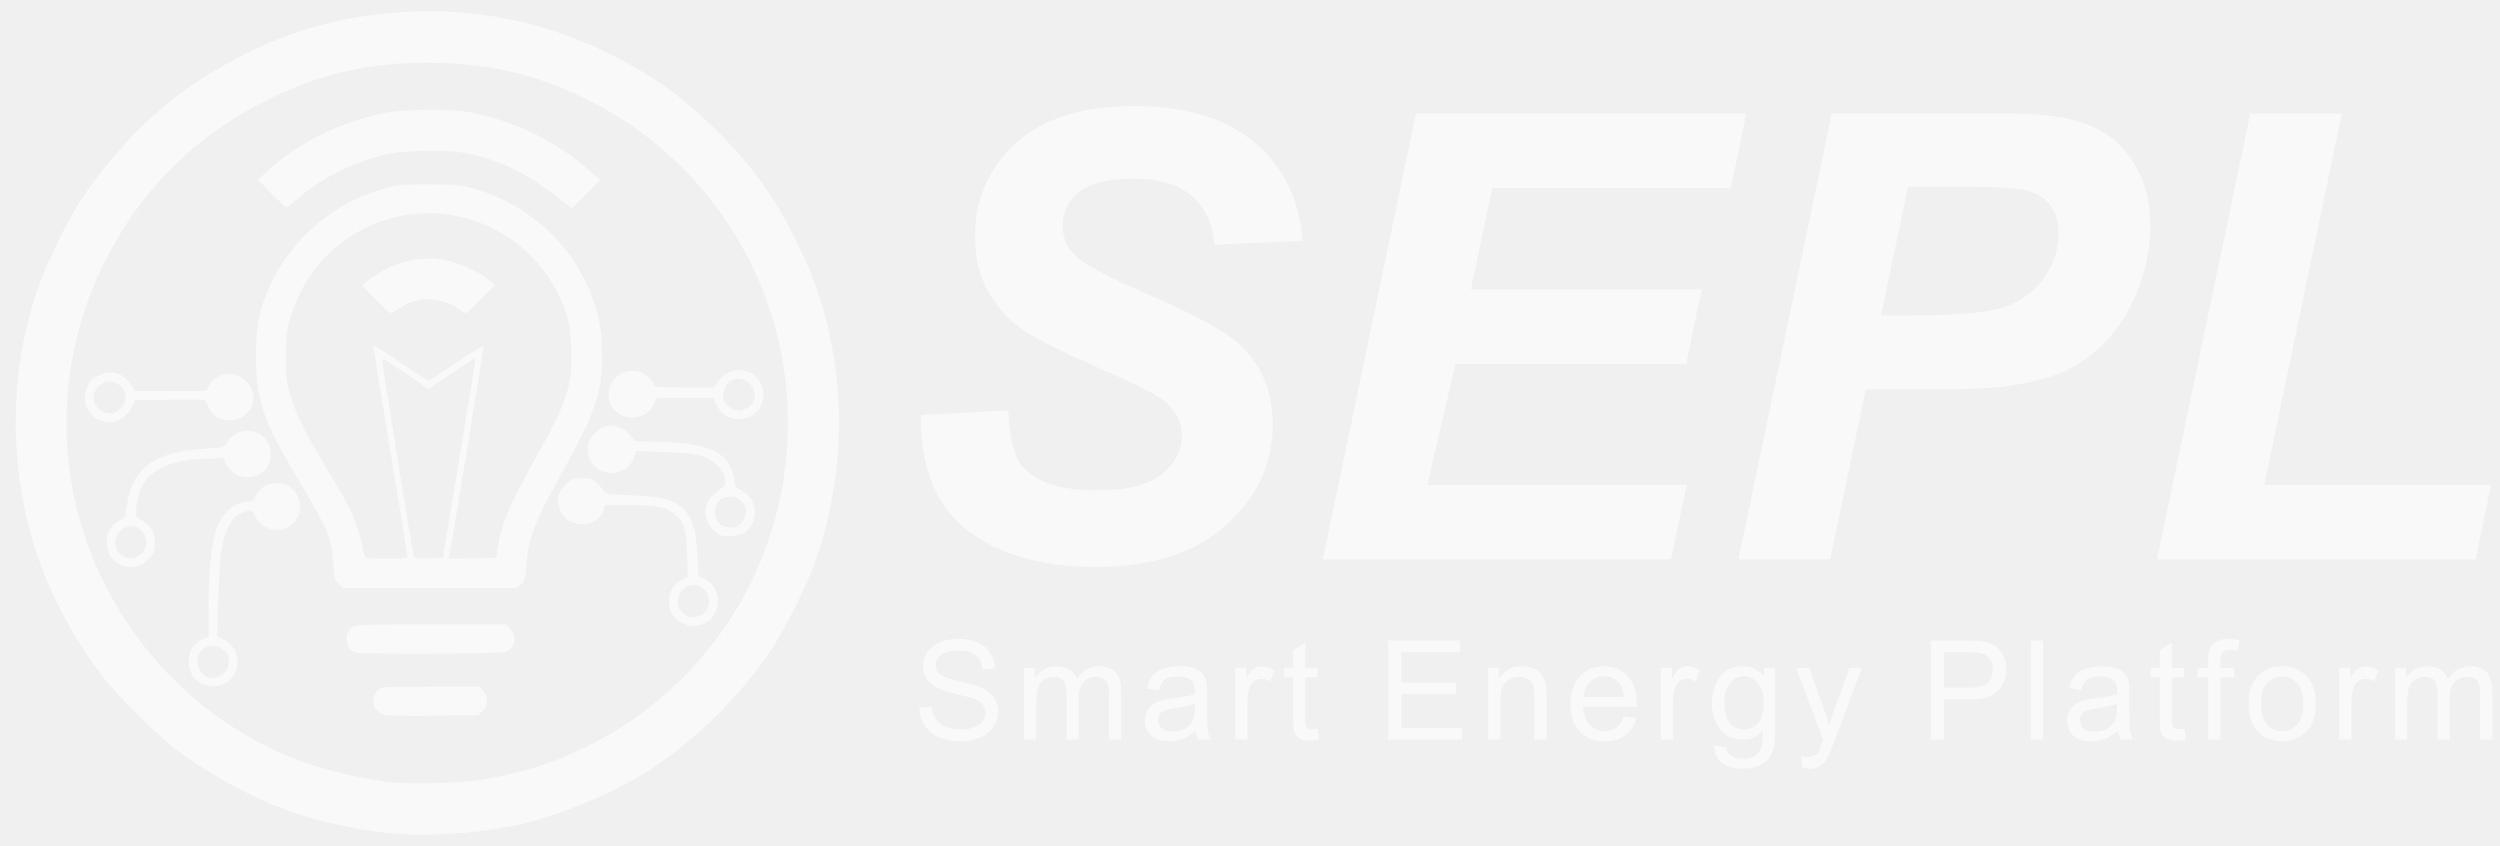
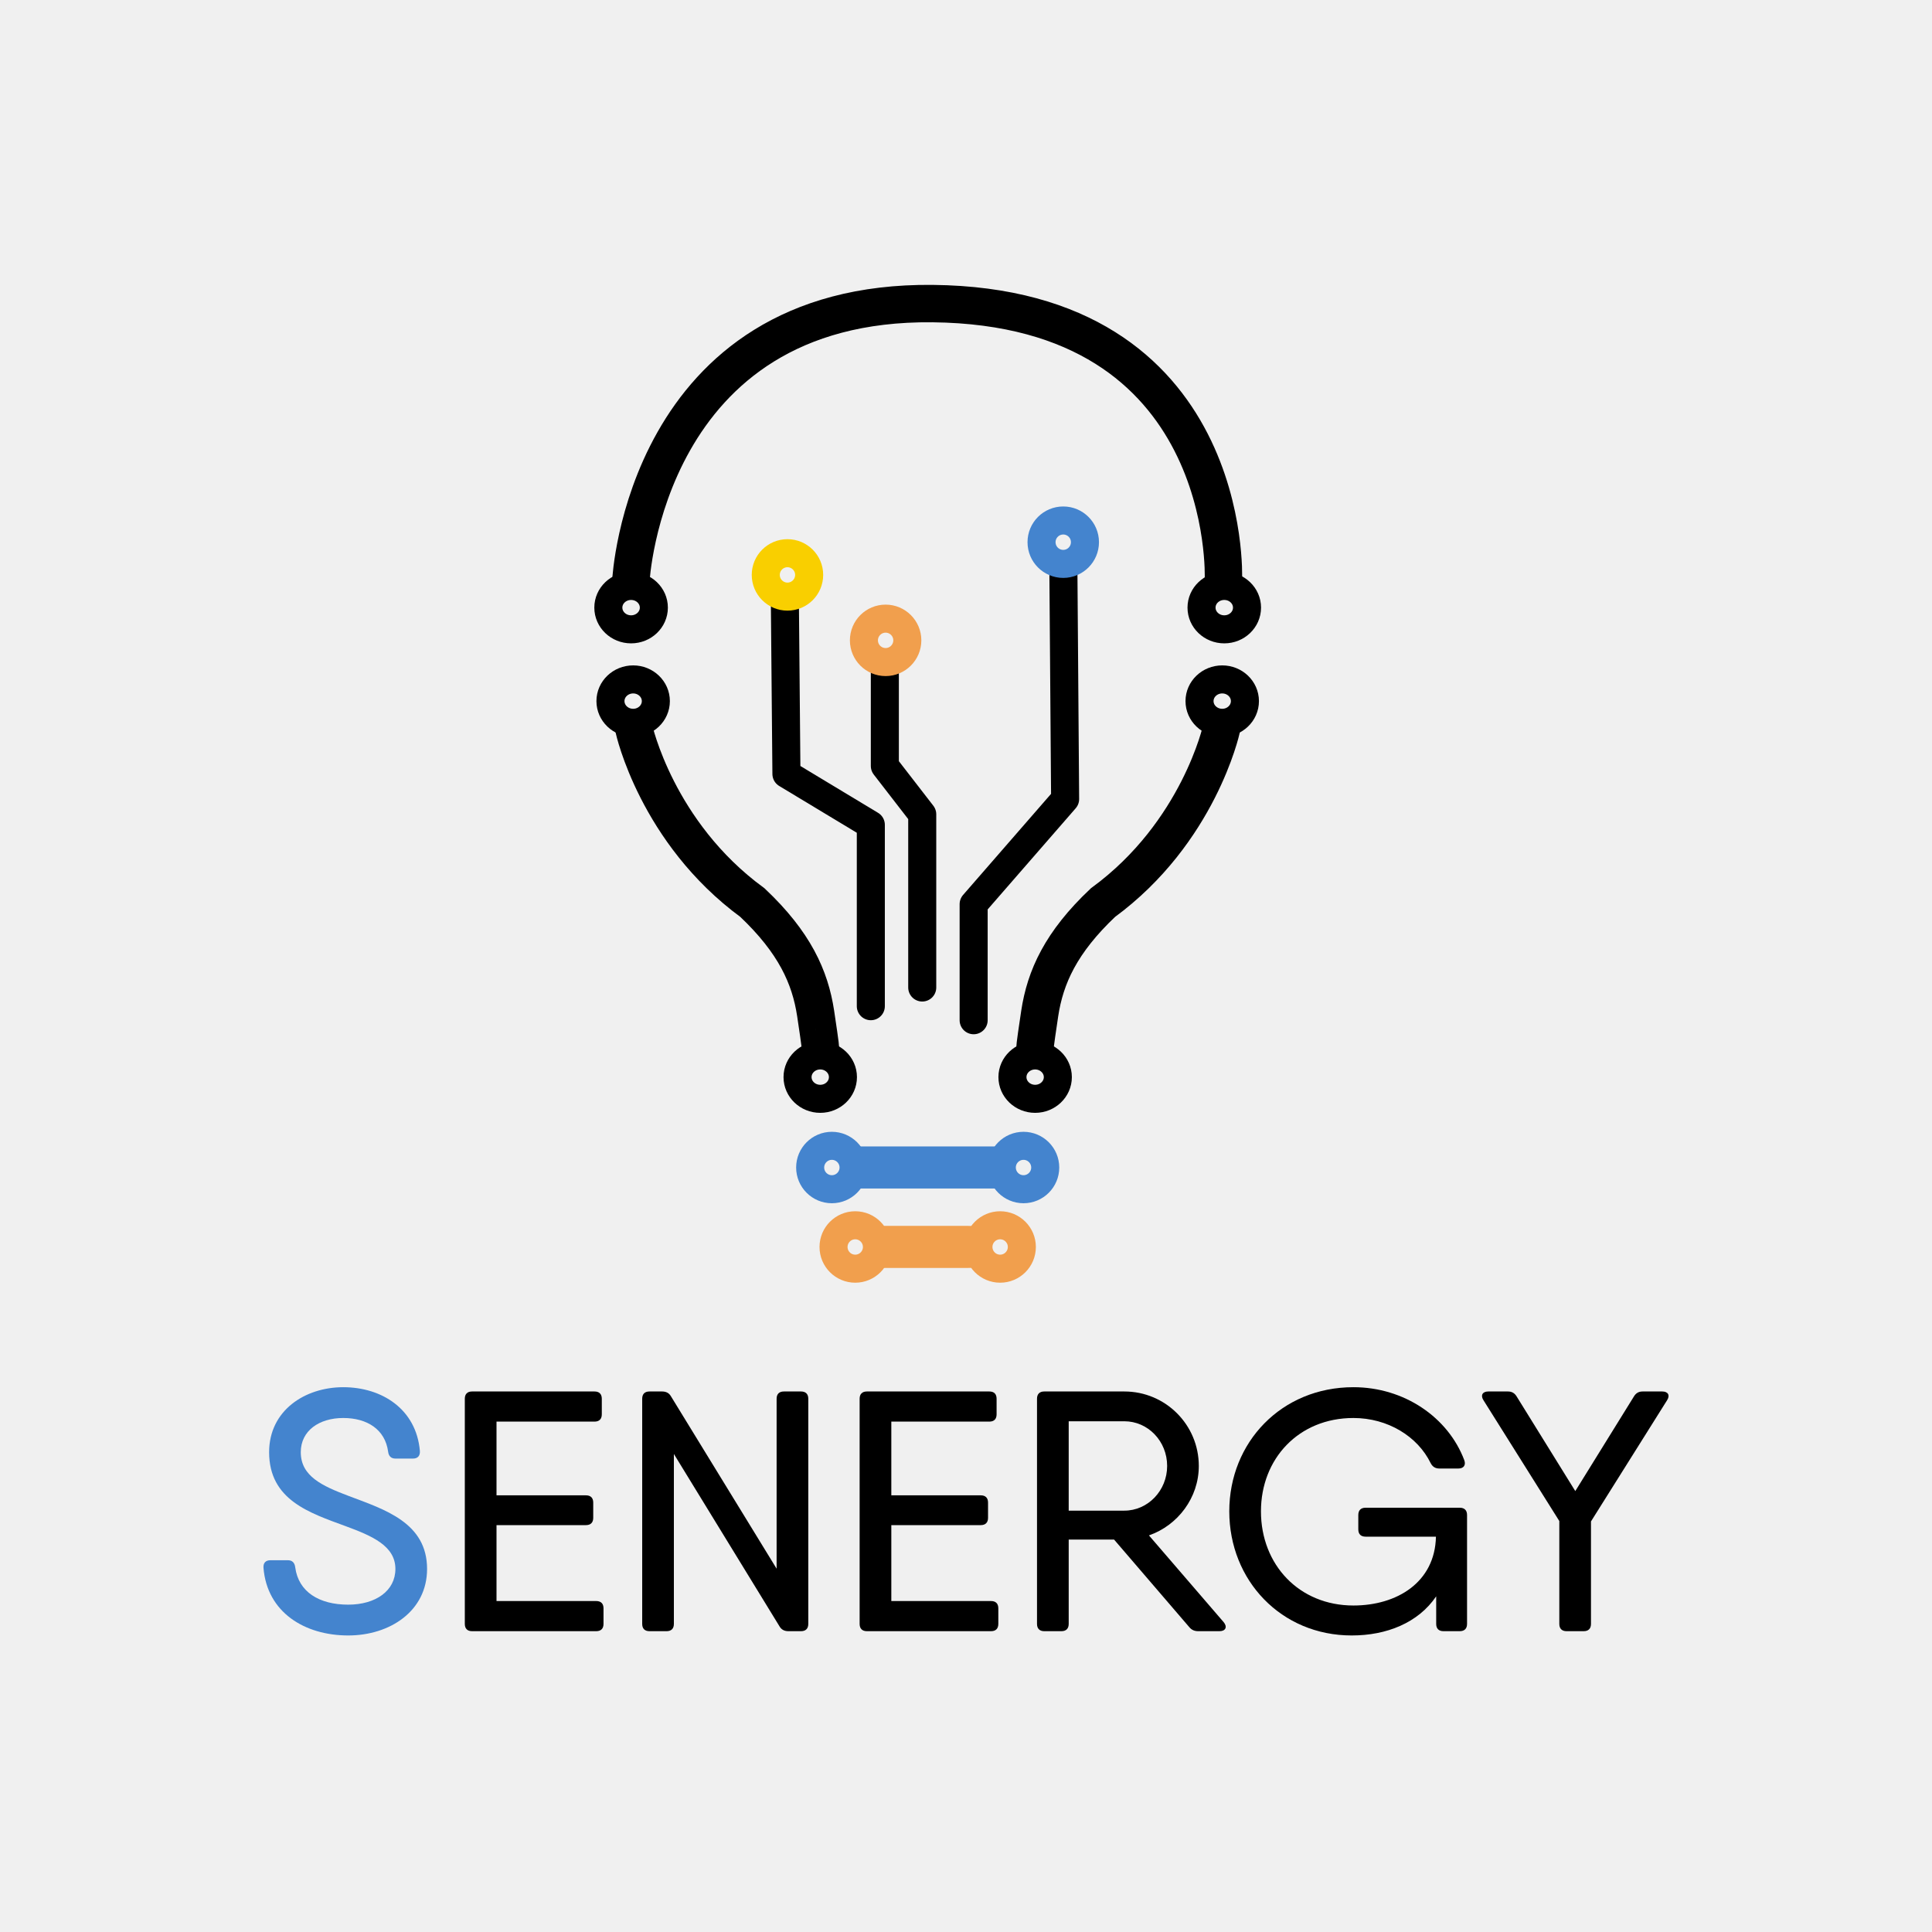
- <svg xmlns="http://www.w3.org/2000/svg" width="204mm" height="69mm" viewBox="0 0 722.835 244.488" id="svg5346" version="1.1">
-   <defs id="defs5348" />
-   <g id="layer1" transform="translate(0,-807.8746)">
-     <g transform="matrix(2,0,0,2,-217.1299,127.7371)" style="font-style:italic;font-variant:normal;font-weight:bold;font-stretch:normal;font-size:90px;line-height:125%;font-family:Arial;-inkscape-font-specification:'Arial Bold Italic';letter-spacing:0px;word-spacing:0px;fill:#ffffff;fill-opacity:1;stroke:none;stroke-width:1px;stroke-linecap:butt;stroke-linejoin:miter;stroke-opacity:1" id="flowRoot5896">
-       <path d="M 241.713,400.054 254.325,399.395 q 0.264,6.021 2.065,8.13 2.9,3.428 10.723,3.428 6.504,0 9.404,-2.329 2.9,-2.329 2.9,-5.625 0,-2.856 -2.373,-4.834 -1.67,-1.45 -9.185,-4.702 -7.471,-3.252 -10.942,-5.405 -3.428,-2.197 -5.405,-5.669 -1.978,-3.472 -1.978,-8.13 0,-8.13 5.889,-13.491 5.889,-5.361 17.051,-5.361 11.338,0 17.534,5.317 6.24,5.317 6.855,14.15 l -12.7,0.571 q -0.483,-4.614 -3.34,-7.075 -2.856,-2.461 -8.438,-2.461 -5.493,0 -7.866,1.934 -2.329,1.934 -2.329,4.878 0,2.769 2.153,4.57 2.153,1.846 9.536,5.054 11.118,4.79 14.15,7.778 4.526,4.395 4.526,11.294 0,8.525 -6.768,14.59 -6.724,6.021 -18.765,6.021 -8.306,0 -14.414,-2.769 -6.064,-2.812 -8.569,-7.778 -2.505,-4.966 -2.329,-11.426 z" style="fill:#f9f9f9;fill-opacity:1" id="path4184" />
-       <path d="m 299.809,420.928 13.447,-64.424 47.769,0 -2.241,10.767 -34.497,0 -3.076,14.634 33.354,0 -2.241,10.767 -33.354,0 -4.043,17.49 37.485,0 -2.285,10.767 -50.317,0 z" style="fill:#f9f9f9;fill-opacity:1" id="path4186" />
-       <path d="m 373.153,420.928 -13.271,0 13.491,-64.424 26.191,0 q 6.987,0 11.03,1.67 4.087,1.626 6.46,5.449 2.373,3.779 2.373,9.053 0,4.878 -1.89,9.492 -1.89,4.614 -4.658,7.383 -2.725,2.769 -5.889,4.219 -3.164,1.406 -8.525,2.153 -3.12,0.439 -11.689,0.439 l -8.481,0 -5.142,24.565 z m 7.339,-35.244 4.087,0 q 10.503,0 14.019,-1.318 3.516,-1.318 5.537,-4.219 2.021,-2.9 2.021,-6.372 0,-2.329 -1.055,-3.823 -1.011,-1.494 -2.9,-2.153 -1.846,-0.703 -8.306,-0.703 l -9.492,0 -3.911,18.589 z" style="fill:#f9f9f9;fill-opacity:1" id="path4188" />
-       <path d="m 420.395,420.928 13.491,-64.424 13.228,0 -11.206,53.657 32.783,0 -2.241,10.767 -46.055,0 z" style="fill:#f9f9f9;fill-opacity:1" id="path4190" />
+ <svg xmlns="http://www.w3.org/2000/svg" version="1.1" id="Ebene_1" x="0px" y="0px" width="550px" height="550px" viewBox="0 0 550 550" enable-background="new 0 0 550 550" xml:space="preserve">
+   <g>
+     <g>
+       <path fill="#4484CE" d="M75.008,446.327c-0.099-1.438,0.652-2.163,1.992-2.163h4.95c1.24,0,1.948,0.707,2.099,2.043    c0.919,6.945,6.772,10.604,15.082,10.604c7.875,0,13.431-3.975,13.431-10.164c0-6.555-6.625-9.406-14.186-12.188    c-10.162-3.753-21.763-7.383-21.763-21.055c0-11.896,10.236-18.498,21.105-18.498c10.971,0,20.79,6.218,21.814,18.157    c0.096,1.435-0.657,2.166-1.998,2.166h-4.949c-1.245,0-1.948-0.707-2.095-1.975c-0.853-6.311-5.952-9.58-12.773-9.58    c-6.851,0-12.092,3.614-12.092,9.729c0,6.868,6.122,9.627,13.679,12.479c10.187,3.847,22.274,7.578,22.274,20.764    c0,11.968-10.556,18.936-22.448,18.936C86.727,465.582,76.027,459.008,75.008,446.327z" />
+       <path d="M171.807,457.857v4.436c0,1.339-0.731,2.07-2.072,2.07h-34h-1.342c-1.337,0-2.07-0.731-2.07-2.07v-64.099    c0-1.342,0.733-2.07,2.07-2.07h6.953h27.903c1.337,0,2.072,0.729,2.072,2.07v4.436c0,1.343-0.735,2.074-2.072,2.074h-27.903    v20.987h25.465c1.34,0,2.07,0.725,2.07,2.066v4.34c0,1.335-0.73,2.073-2.07,2.073h-25.465v21.613h28.39    C171.076,455.784,171.807,456.515,171.807,457.857z" />
+       <path d="M223.155,396.124h4.877c1.339,0,2.07,0.729,2.07,2.07v64.099c0,1.339-0.731,2.07-2.07,2.07h-3.586    c-1.119,0-1.975-0.415-2.515-1.339l-30.092-49.108v48.377c0,1.339-0.735,2.07-2.074,2.07h-4.874c-1.34,0-2.07-0.731-2.07-2.07    v-64.099c0-1.342,0.73-2.07,2.07-2.07h3.582c1.122,0,1.974,0.412,2.514,1.34l30.098,49.108v-48.378    C221.085,396.853,221.821,396.124,223.155,396.124z" />
+       <path d="M284.201,457.857v4.436c0,1.339-0.729,2.07-2.07,2.07h-33.997h-1.341c-1.343,0-2.074-0.731-2.074-2.07v-64.099    c0-1.342,0.731-2.07,2.074-2.07h6.946h27.905c1.343,0,2.066,0.729,2.066,2.07v4.436c0,1.343-0.724,2.074-2.066,2.074H253.74    v20.987h25.465c1.342,0,2.07,0.725,2.07,2.066v4.34c0,1.335-0.729,2.073-2.07,2.073H253.74v21.613h28.391    C283.473,455.784,284.201,456.515,284.201,457.857z" />
+       <path d="M347.174,464.363h-6.041c-1.047,0-1.879-0.313-2.585-1.169l-21.392-24.91h-12.919v24.009c0,1.339-0.739,2.07-2.07,2.07    h-4.88c-1.335,0-2.073-0.731-2.073-2.07v-64.099c0-1.342,0.738-2.07,2.073-2.07h6.95h15.837c11.723,0,21.201,9.482,21.201,21.204    c0,9.017-5.928,16.879-14.193,19.77l21.264,24.688C349.468,463.116,348.928,464.363,347.174,464.363z M304.237,430.049h15.837    c6.702,0,12.188-5.703,12.188-12.721c0-7.095-5.485-12.724-12.188-12.724h-15.837V430.049z" />
+       <path d="M417.639,431.288v6.168v24.837c0,1.339-0.738,2.07-2.077,2.07h-4.638c-1.335,0-2.07-0.731-2.07-2.07v-7.852    c-5.114,7.539-14.099,11.141-24.049,11.141c-20.103,0-34.854-15.693-34.854-35.338c0-19.642,14.841-35.338,35.342-35.338    c14.478,0,26.979,8.601,31.563,20.788c0.511,1.438-0.225,2.362-1.68,2.362h-5.437c-1.144,0-1.93-0.512-2.461-1.534    c-3.704-7.604-12.213-12.848-21.985-12.848c-15.597,0-26.325,11.604-26.325,26.569c0,15.213,10.87,26.811,26.325,26.811    c12.337,0,23.217-6.559,23.49-19.599h-20.028c-1.346,0-2.074-0.728-2.074-2.07v-4.098c0-1.336,0.729-2.07,2.074-2.07h26.808    C416.9,429.218,417.639,429.952,417.639,431.288z" />
+       <path d="M474.589,398.61l-21.67,34.51v29.173c0,1.339-0.73,2.07-2.07,2.07h-4.875c-1.339,0-2.07-0.731-2.07-2.07v-29.286    L422.31,398.61c-0.902-1.393-0.267-2.486,1.363-2.486h5.606c1.073,0,1.875,0.434,2.465,1.393l16.708,26.964l16.705-26.964    c0.59-0.959,1.388-1.393,2.465-1.393h5.6C474.858,396.124,475.487,397.218,474.589,398.61z" />
    </g>
-     <g id="layer1-2" transform="matrix(0.5,0,0,0.5,-66.01619,652.8478)" style="fill:#f9f9f9;fill-opacity:1">
-       <path id="path4796" d="m 360.643,792.153 c -19.9,-1.578 -44.775,-6.959 -62.899,-13.606 -21.846,-8.012 -48.204,-22.739 -66.537,-37.173 -9.112,-7.174 -31.627,-29.693 -38.811,-38.816 -13.581,-17.248 -26.648,-39.917 -34.668,-60.146 -21.218,-53.519 -22.152,-115.561 -2.544,-169.005 4.477,-12.203 15.766,-35.359 22.064,-45.259 12.873,-20.235 31.519,-41.475 49.895,-56.835 24.785,-20.717 59.567,-38.733 90.089,-46.663 56.935,-14.793 114.803,-9.237 165.911,15.93 25.089,12.354 41.885,24.139 61.336,43.035 21.269,20.661 34.96,39.346 47.653,65.034 11.434,23.139 17.065,40.107 21.556,64.954 7.125,39.426 3.207,84.586 -10.621,122.411 -5.007,13.695 -17.201,37.912 -24.994,49.636 -18.373,27.639 -44.177,52.899 -72.43,70.903 -19.704,12.555 -51.625,25.652 -74.5,30.567 -22.162,4.761 -49.416,6.708 -70.5,5.036 z m 44.699,-30.53 c 24.199,-3.127 45.758,-9.693 67.301,-20.496 54.496,-27.33 94.405,-77.166 108.894,-135.979 23.448,-95.185 -21.588,-193.195 -108.894,-236.979 -28.335,-14.21 -54.11,-20.72 -86.075,-21.738 -36.55,-1.164 -67.156,5.249 -98.425,20.624 -43.399,21.34 -75.348,53.225 -96.5,96.308 -28.27,57.581 -28.238,125.541 0.086,182.732 23.833,48.122 63.416,84.489 112.661,103.508 14.719,5.684 38.135,11.239 54.253,12.87 9.859,0.998 36.093,0.52 46.699,-0.851 z m -52.669,-38.73 c -5.41,-2.791 -6.372,-9.404 -2.005,-13.771 1.873,-1.873 3.43,-1.975 30.402,-1.975 l 28.427,0 2.073,2.635 c 2.902,3.69 2.693,8.434 -0.506,11.441 l -2.579,2.424 -26.671,0.26 c -20.08,0.196 -27.282,-0.055 -29.141,-1.014 z M 248.861,705.541 c -5.073,-2.587 -7.647,-6.926 -7.647,-12.893 0,-6.093 2.654,-10.43 7.909,-12.924 l 3.52,-1.67 8.4e-4,-16.203 c 0.001,-20.214 1.421,-35.619 4.074,-44.209 3.204,-10.373 10.819,-17.494 18.708,-17.494 2.261,0 3.185,-0.71 4.493,-3.451 4.562,-9.567 18.871,-9.859 23.897,-0.487 4.977,9.28 -1.294,20.272 -11.565,20.272 -5.529,0 -10.236,-2.865 -12.386,-7.54 -1.96,-4.261 -3.076,-4.496 -8.86,-1.87 -3.438,1.561 -4.66,2.954 -7.218,8.228 -3.763,7.76 -4.813,15.781 -5.628,42.999 l -0.588,19.65 3.773,1.85 c 9.834,4.821 11.005,18.161 2.164,24.639 -3.651,2.675 -10.545,3.195 -14.646,1.104 z m 10.637,-4.818 c 5.308,-2.745 6.664,-9.644 2.73,-13.889 -7.473,-8.064 -19.773,-0.206 -15.098,9.646 2.509,5.287 7.221,6.904 12.367,4.242 z m 78.145,-13.284 c -5.483,-2.016 -7.012,-10.052 -2.686,-14.116 2.303,-2.164 2.522,-2.174 46.045,-2.174 l 43.731,0 2.455,2.455 c 4.45,4.45 2.557,11.867 -3.455,13.537 -3.731,1.036 -83.333,1.313 -86.091,0.299 z m 189.02,-17.042 c -5.437,-2.731 -8.293,-7.734 -7.749,-13.573 0.528,-5.672 3.083,-9.592 7.61,-11.676 l 3.259,-1.5 -0.422,-13 c -0.477,-14.683 -1.628,-18.458 -7.092,-23.255 -4.614,-4.051 -10.754,-5.245 -26.974,-5.245 l -13.25,0 -1.246,3.446 c -3.589,9.927 -19.818,10.106 -24.486,0.27 -2.951,-6.22 -1.74,-11.526 3.816,-16.717 2.223,-2.077 3.665,-2.5 8.529,-2.5 5.109,0 6.242,0.372 8.908,2.926 1.68,1.609 3.293,3.677 3.584,4.596 0.453,1.426 2.751,1.759 15.761,2.283 18.796,0.757 24.598,2.298 30.363,8.063 5.378,5.378 7.274,11.704 8.064,26.908 l 0.612,11.776 3.366,1.597 c 10.561,5.012 10.528,20.705 -0.055,25.727 -4.41,2.093 -8.256,2.054 -12.599,-0.128 z m 10.946,-4.731 c 8.93,-4.618 3.278,-19.553 -6.472,-17.105 -8.076,2.027 -9.778,13.19 -2.606,17.088 3.381,1.838 5.55,1.842 9.078,0.017 z m -209.455,-17.767 c -2.357,-2.04 -2.681,-3.231 -3.471,-12.75 -1.227,-14.795 -2.634,-18.216 -18.52,-45 -16.666,-28.101 -19.645,-34.298 -23.781,-49.476 -3.132,-11.493 -3.101,-38.294 0.059,-49.808 9.535,-34.744 37.267,-62.359 72.201,-71.896 7.436,-2.03 10.69,-2.313 26,-2.263 16.024,0.052 18.259,0.285 26.5,2.755 36.088,10.818 62.784,39.029 71.149,75.188 1.333,5.764 1.838,11.774 1.805,21.5 -0.074,21.869 -3.692,32.356 -23.471,68.029 -15.412,27.798 -18.741,36.271 -20.011,50.931 -0.824,9.51 -1.165,10.759 -3.499,12.79 l -2.586,2.25 -49.888,0 -49.888,0 -2.6,-2.25 z m 39.486,-16 c -0.001,-0.688 -4.5,-28.438 -9.998,-61.669 -5.498,-33.23 -9.875,-60.539 -9.728,-60.686 0.147,-0.147 7.203,4.429 15.68,10.169 8.477,5.74 15.827,10.436 16.333,10.436 0.506,0 7.849,-4.735 16.318,-10.522 9.511,-6.499 15.398,-9.957 15.398,-9.043 0,1.499 -18.504,114.732 -19.584,119.844 l -0.587,2.779 13.836,-0.279 13.836,-0.279 0.633,-5.185 c 1.606,-13.161 6.348,-24.49 21.911,-52.348 18.399,-32.937 21.424,-42.129 20.702,-62.913 -0.516,-14.846 -1.989,-20.783 -8.256,-33.265 -19.978,-39.794 -68.787,-56.741 -109.063,-37.867 -22.053,10.334 -37.21,27.916 -44.898,52.079 -2.411,7.578 -2.709,10.073 -2.747,23 -0.038,13.145 0.214,15.295 2.701,23 4.086,12.658 7.258,19.096 19.325,39.223 6.027,10.052 12.357,21.07 14.068,24.484 3.527,7.039 8.125,20.143 8.125,23.155 0,1.105 0.439,3.163 0.975,4.574 0.972,2.557 1.012,2.565 13,2.565 8.954,0 12.024,-0.319 12.022,-1.25 z M 349.369,483.376 c -4.25,-4.275 -7.727,-8.034 -7.727,-8.355 0,-0.321 2.709,-2.484 6.021,-4.806 12.121,-8.502 26.645,-12.184 40.039,-10.149 8.35,1.269 21.266,6.975 26.94,11.903 l 3.5,3.039 -7.977,8.07 c -4.387,4.439 -8.355,8.07 -8.817,8.07 -0.462,0 -2.365,-1.163 -4.228,-2.584 -6.29,-4.797 -17.296,-6.705 -25.513,-4.423 -1.944,0.54 -5.672,2.338 -8.285,3.994 -2.613,1.657 -5.083,3.012 -5.489,3.012 -0.406,0 -4.216,-3.497 -8.465,-7.772 z m 48.346,91.772 c 5.265,-31.625 9.416,-57.699 9.223,-57.943 -0.192,-0.244 -6.372,3.663 -13.733,8.681 l -13.383,9.124 -13.156,-9.032 c -7.236,-4.968 -13.382,-8.805 -13.659,-8.528 -0.411,0.411 16.466,105.741 18.185,113.488 0.486,2.19 0.867,2.277 8.729,2 l 8.221,-0.29 9.573,-57.5 z m -195.573,61.588 c -5.121,-2.276 -7.734,-5.97 -8.286,-11.714 -0.63,-6.551 1.468,-10.766 6.87,-13.802 2.154,-1.211 3.925,-2.51 3.936,-2.887 0.147,-5.106 2.503,-15.274 4.395,-18.971 6.5,-12.703 18.531,-18.404 41.889,-19.852 10.626,-0.659 10.828,-0.717 12.299,-3.56 3.282,-6.346 12.712,-8.737 19.099,-4.843 8.385,5.113 8.385,17.968 0,23.081 -6.743,4.111 -16.095,1.396 -19.454,-5.648 l -1.727,-3.622 -11.51,0.487 c -25.037,1.059 -37.104,9.655 -38.73,27.593 -0.529,5.838 -0.478,5.996 2.471,7.521 5.568,2.879 8.25,7.147 8.25,13.129 0,4.351 -0.503,5.945 -2.703,8.559 -4.599,5.465 -10.88,7.159 -16.797,4.529 z m 12.25,-7.143 c 3.498,-3.975 3.091,-9.56 -0.945,-12.956 -2.597,-2.185 -3.86,-2.582 -6.75,-2.123 -6.819,1.085 -10.322,8.952 -6.448,14.482 3.352,4.786 10.202,5.075 14.143,0.596 z m 330.797,-12.538 c -4.58,-4.022 -6.296,-9.463 -4.682,-14.85 1.088,-3.631 2.161,-4.811 9.029,-9.926 5.691,-4.238 -1.392,-15.321 -11.922,-18.654 -3.857,-1.221 -10.235,-1.876 -21.607,-2.219 l -16.135,-0.488 -1.197,3.626 c -1.753,5.31 -7.054,8.988 -12.956,8.988 -14.227,0 -19.013,-17.966 -6.774,-25.429 5.934,-3.618 13.181,-1.984 17.893,4.036 l 2.373,3.032 14.965,0.423 c 25.457,0.719 36.384,4.934 40.917,15.785 0.851,2.037 1.559,5.181 1.574,6.986 0.022,2.796 0.577,3.543 3.75,5.043 7.263,3.434 10.175,11.826 6.668,19.216 -2.412,5.083 -6.668,7.515 -13.159,7.52 -4.406,0.003 -5.762,-0.476 -8.738,-3.089 z m 15.864,-4.984 c 1.458,-1.733 2.589,-4.32 2.589,-5.923 0,-4.408 -4.416,-9 -8.655,-9 -4.773,0 -7.26,1.552 -8.943,5.58 -1.235,2.957 -1.237,3.88 -0.009,6.817 1.722,4.123 3.94,5.532 8.768,5.572 2.881,0.024 4.213,-0.625 6.25,-3.046 z M 189.039,552.719 c -6.955,-3.027 -9.857,-11.479 -6.527,-19.007 1.684,-3.807 2.894,-5.013 6.731,-6.711 7.569,-3.348 14.481,-1.219 18.576,5.721 l 2.022,3.426 20.651,-0.006 20.651,-0.006 1.692,-2.973 c 5.512,-9.687 19.09,-9.027 24.404,1.186 4.466,8.583 -2.288,18.787 -12.441,18.796 -5.752,0.005 -9.739,-2.506 -12.265,-7.724 l -2.068,-4.272 -20.161,0.036 -20.161,0.036 -2,4.212 c -3.618,7.62 -11.463,10.612 -19.104,7.286 z m 12.681,-6.494 c 8.488,-8.488 -3.406,-21.115 -12.442,-13.209 -6.542,5.724 -2.283,15.965 6.692,16.092 1.828,0.026 3.86,-0.993 5.75,-2.883 z m 354.108,5.851 c -4.044,-0.856 -7.973,-4.325 -9.827,-8.677 l -1.385,-3.25 -16.473,0 -16.473,0 -1.4,3.351 c -4.636,11.095 -21.885,10.486 -25.644,-0.905 -4.354,-13.192 11.308,-23.804 21.935,-14.862 1.637,1.377 3.255,3.384 3.597,4.46 0.585,1.842 1.625,1.956 17.803,1.95 l 17.183,-0.006 1.692,-2.973 c 2.386,-4.194 7.463,-7.006 12.654,-7.011 7.573,-0.007 13.052,4.909 13.905,12.473 1.135,10.068 -7.424,17.597 -17.566,15.45 z m 8.455,-6.128 c 4.951,-2.358 5.702,-9.612 1.437,-13.876 -4.899,-4.899 -12.028,-3.679 -14.609,2.5 -2.223,5.319 -0.348,9.883 4.979,12.123 2.966,1.247 4.254,1.129 8.192,-0.747 z m -275.163,-123.878 -7.977,-8.078 5.5,-5.028 c 17.335,-15.846 40.22,-27.457 65,-32.977 13.967,-3.111 41.752,-3.344 55,-0.461 25.436,5.536 48.731,17.326 67.049,33.935 l 5.309,4.814 -8.152,8.152 -8.152,8.152 -2.777,-2.242 c -17.756,-14.335 -30.482,-21.676 -46.072,-26.577 -12.585,-3.956 -20.86,-4.889 -38.68,-4.36 -13.625,0.404 -17.364,0.878 -24.969,3.164 -18.517,5.565 -32.814,13.096 -45.556,23.996 -3.575,3.058 -6.736,5.567 -7.023,5.574 -0.288,0.008 -4.113,-3.621 -8.5,-8.064 z" style="fill:#f9f9f9;fill-opacity:1" />
+     <g>
+       <line fill="none" stroke="#F19F4D" stroke-width="11.976" stroke-linecap="round" stroke-miterlimit="10" x1="251.896" y1="354.971" x2="275.846" y2="354.971" />
+       <path fill="none" stroke="#F19F4D" stroke-width="7.984" stroke-miterlimit="10" d="M290.898,354.988    c0,3.412-2.77,6.179-6.179,6.179c-3.412,0-6.179-2.767-6.179-6.179c0-3.409,2.767-6.176,6.179-6.176    C288.129,348.813,290.898,351.579,290.898,354.988z" />
+       <path fill="none" stroke="#F19F4D" stroke-width="7.984" stroke-miterlimit="10" d="M249.645,354.988    c0,3.412-2.769,6.179-6.177,6.179c-3.415,0-6.177-2.767-6.177-6.179c0-3.409,2.763-6.176,6.177-6.176    C246.876,348.813,249.645,351.579,249.645,354.988z" />
    </g>
-     <g transform="translate(-16,490)" style="font-style:normal;font-variant:normal;font-weight:normal;font-stretch:normal;font-size:40px;line-height:125%;font-family:Arial;-inkscape-font-specification:Arial;letter-spacing:2.71px;word-spacing:0px;fill:#f9f9f9;fill-opacity:1;stroke:none;stroke-width:1px;stroke-linecap:butt;stroke-linejoin:miter;stroke-opacity:1" id="flowRoot5912">
-       <path d="m 281.797,522.525 3.574,-0.312 q 0.254,2.148 1.172,3.535 0.938,1.367 2.891,2.227 1.953,0.84 4.395,0.84 2.168,0 3.828,-0.645 1.66,-0.645 2.461,-1.758 0.82,-1.133 0.82,-2.461 0,-1.348 -0.781,-2.344 -0.781,-1.016 -2.578,-1.699 -1.152,-0.449 -5.098,-1.387 -3.945,-0.957 -5.527,-1.797 -2.051,-1.074 -3.066,-2.656 -0.996,-1.602 -0.996,-3.574 0,-2.168 1.23,-4.043 1.23,-1.895 3.594,-2.871 2.363,-0.977 5.254,-0.977 3.184,0 5.605,1.035 2.441,1.016 3.75,3.008 1.309,1.992 1.406,4.512 l -3.633,0.273 q -0.293,-2.715 -1.992,-4.102 -1.68,-1.387 -4.98,-1.387 -3.438,0 -5.02,1.27 -1.562,1.25 -1.562,3.027 0,1.543 1.113,2.539 1.094,0.996 5.703,2.051 4.629,1.035 6.348,1.816 2.5,1.152 3.691,2.93 1.191,1.758 1.191,4.062 0,2.285 -1.309,4.316 -1.309,2.012 -3.77,3.145 -2.441,1.113 -5.508,1.113 -3.887,0 -6.523,-1.133 -2.617,-1.133 -4.121,-3.398 -1.484,-2.285 -1.562,-5.156 z" style="fill:#f9f9f9;fill-opacity:1" id="path4145" />
-       <path d="m 312.065,531.724 0,-20.742 3.145,0 0,2.91 q 0.977,-1.523 2.598,-2.441 1.621,-0.938 3.691,-0.938 2.305,0 3.77,0.957 1.484,0.957 2.09,2.676 2.461,-3.633 6.406,-3.633 3.086,0 4.746,1.719 1.66,1.699 1.66,5.254 l 0,14.238 -3.496,0 0,-13.066 q 0,-2.109 -0.352,-3.027 -0.332,-0.938 -1.23,-1.504 -0.898,-0.566 -2.109,-0.566 -2.188,0 -3.633,1.465 -1.445,1.445 -1.445,4.648 l 0,12.051 -3.516,0 0,-13.477 q 0,-2.344 -0.859,-3.516 -0.859,-1.172 -2.812,-1.172 -1.484,0 -2.754,0.781 -1.25,0.781 -1.816,2.285 -0.566,1.504 -0.566,4.336 l 0,10.762 -3.516,0 z" style="fill:#f9f9f9;fill-opacity:1" id="path4147" />
-       <path d="m 361.748,529.166 q -1.953,1.66 -3.77,2.344 -1.797,0.684 -3.867,0.684 -3.418,0 -5.254,-1.66 -1.836,-1.68 -1.836,-4.277 0,-1.523 0.684,-2.773 0.703,-1.27 1.816,-2.031 1.133,-0.762 2.539,-1.152 1.035,-0.273 3.125,-0.527 4.258,-0.508 6.27,-1.211 0.019,-0.723 0.019,-0.918 0,-2.148 -0.996,-3.027 -1.348,-1.191 -4.004,-1.191 -2.48,0 -3.672,0.879 -1.172,0.859 -1.738,3.066 l -3.438,-0.469 q 0.469,-2.207 1.543,-3.555 1.074,-1.367 3.105,-2.09 2.031,-0.742 4.707,-0.742 2.656,0 4.316,0.625 1.66,0.625 2.441,1.582 0.781,0.938 1.094,2.383 0.176,0.898 0.176,3.242 l 0,4.688 q 0,4.902 0.215,6.211 0.234,1.289 0.898,2.48 l -3.672,0 q -0.547,-1.094 -0.703,-2.559 z m -0.293,-7.852 q -1.914,0.781 -5.742,1.328 -2.168,0.312 -3.066,0.703 -0.898,0.391 -1.387,1.152 -0.488,0.742 -0.488,1.66 0,1.406 1.055,2.344 1.074,0.938 3.125,0.938 2.031,0 3.613,-0.879 1.582,-0.898 2.324,-2.441 0.566,-1.191 0.566,-3.516 l 0,-1.289 z" style="fill:#f9f9f9;fill-opacity:1" id="path4149" />
-       <path d="m 373.15,531.724 0,-20.742 3.164,0 0,3.145 q 1.211,-2.207 2.227,-2.91 1.035,-0.703 2.266,-0.703 1.777,0 3.613,1.133 l -1.211,3.262 q -1.289,-0.762 -2.578,-0.762 -1.152,0 -2.07,0.703 -0.918,0.684 -1.309,1.914 -0.586,1.875 -0.586,4.102 l 0,10.859 -3.516,0 z" style="fill:#f9f9f9;fill-opacity:1" id="path4151" />
-       <path d="m 396.934,528.58 0.508,3.105 q -1.484,0.312 -2.656,0.312 -1.914,0 -2.969,-0.605 -1.055,-0.605 -1.484,-1.582 -0.43,-0.996 -0.43,-4.16 l 0,-11.934 -2.578,0 0,-2.734 2.578,0 0,-5.137 3.496,-2.109 0,7.246 3.535,0 0,2.734 -3.535,0 0,12.129 q 0,1.504 0.176,1.934 0.195,0.43 0.605,0.684 0.43,0.254 1.211,0.254 0.586,0 1.543,-0.137 z" style="fill:#f9f9f9;fill-opacity:1" id="path4153" />
-       <path d="m 417.393,531.724 0,-28.633 20.703,0 0,3.379 -16.914,0 0,8.77 15.84,0 0,3.359 -15.84,0 0,9.746 17.578,0 0,3.379 -21.367,0 z" style="fill:#f9f9f9;fill-opacity:1" id="path4155" />
-       <path d="m 446.294,531.724 0,-20.742 3.164,0 0,2.949 q 2.285,-3.418 6.602,-3.418 1.875,0 3.438,0.684 1.582,0.664 2.363,1.758 0.781,1.094 1.094,2.598 0.195,0.977 0.195,3.418 l 0,12.754 -3.516,0 0,-12.617 q 0,-2.148 -0.41,-3.203 -0.41,-1.074 -1.465,-1.699 -1.035,-0.645 -2.441,-0.645 -2.246,0 -3.887,1.426 -1.621,1.426 -1.621,5.41 l 0,11.328 -3.516,0 z" style="fill:#f9f9f9;fill-opacity:1" id="path4157" />
-       <path d="m 485.469,525.045 3.633,0.449 q -0.859,3.184 -3.184,4.941 -2.324,1.758 -5.938,1.758 -4.551,0 -7.227,-2.793 -2.656,-2.812 -2.656,-7.871 0,-5.234 2.695,-8.125 2.695,-2.891 6.992,-2.891 4.16,0 6.797,2.832 2.637,2.832 2.637,7.969 0,0.312 -0.019,0.938 l -15.469,0 q 0.195,3.418 1.934,5.234 1.738,1.816 4.336,1.816 1.934,0 3.301,-1.016 1.367,-1.016 2.168,-3.242 z m -11.543,-5.684 11.582,0 q -0.234,-2.617 -1.328,-3.926 -1.68,-2.031 -4.355,-2.031 -2.422,0 -4.082,1.621 -1.641,1.621 -1.816,4.336 z" style="fill:#f9f9f9;fill-opacity:1" id="path4159" />
-       <path d="m 496.206,531.724 0,-20.742 3.164,0 0,3.145 q 1.211,-2.207 2.227,-2.91 1.035,-0.703 2.266,-0.703 1.777,0 3.613,1.133 l -1.211,3.262 q -1.289,-0.762 -2.578,-0.762 -1.152,0 -2.07,0.703 -0.918,0.684 -1.309,1.914 -0.586,1.875 -0.586,4.102 l 0,10.859 -3.516,0 z" style="fill:#f9f9f9;fill-opacity:1" id="path4161" />
-       <path d="m 511.67,533.443 3.418,0.508 q 0.215,1.582 1.191,2.305 1.309,0.977 3.574,0.977 2.441,0 3.77,-0.977 1.328,-0.977 1.797,-2.734 0.273,-1.074 0.254,-4.512 -2.305,2.715 -5.742,2.715 -4.277,0 -6.621,-3.086 -2.344,-3.086 -2.344,-7.402 0,-2.969 1.074,-5.469 1.074,-2.52 3.105,-3.887 2.051,-1.367 4.805,-1.367 3.672,0 6.055,2.969 l 0,-2.5 3.242,0 0,17.93 q 0,4.844 -0.996,6.855 -0.977,2.031 -3.125,3.203 -2.129,1.172 -5.254,1.172 -3.711,0 -5.996,-1.68 -2.285,-1.66 -2.207,-5.02 z m 2.91,-12.461 q 0,4.082 1.621,5.957 1.621,1.875 4.062,1.875 2.422,0 4.062,-1.855 1.641,-1.875 1.641,-5.859 0,-3.809 -1.699,-5.742 -1.68,-1.934 -4.062,-1.934 -2.344,0 -3.984,1.914 -1.641,1.895 -1.641,5.645 z" style="fill:#f9f9f9;fill-opacity:1" id="path4163" />
-       <path d="m 537.134,539.713 -0.391,-3.301 q 1.152,0.312 2.012,0.312 1.172,0 1.875,-0.391 0.703,-0.391 1.152,-1.094 0.332,-0.527 1.074,-2.617 0.098,-0.293 0.312,-0.859 l -7.871,-20.781 3.789,0 4.316,12.012 q 0.84,2.285 1.504,4.805 0.605,-2.422 1.445,-4.727 l 4.434,-12.09 3.516,0 -7.891,21.094 q -1.27,3.418 -1.973,4.707 -0.938,1.738 -2.148,2.539 -1.211,0.82 -2.891,0.82 -1.016,0 -2.266,-0.43 z" style="fill:#f9f9f9;fill-opacity:1" id="path4165" />
-       <path d="m 574.253,531.724 0,-28.633 10.801,0 q 2.852,0 4.355,0.273 2.109,0.352 3.535,1.348 1.426,0.977 2.285,2.754 0.879,1.777 0.879,3.906 0,3.652 -2.324,6.191 -2.324,2.52 -8.398,2.52 l -7.344,0 0,11.641 -3.789,0 z m 3.789,-15.02 7.402,0 q 3.672,0 5.215,-1.367 1.543,-1.367 1.543,-3.848 0,-1.797 -0.918,-3.066 -0.898,-1.289 -2.383,-1.699 -0.957,-0.254 -3.535,-0.254 l -7.324,0 0,10.234 z" style="fill:#f9f9f9;fill-opacity:1" id="path4167" />
-       <path d="m 603.155,531.724 0,-28.633 3.516,0 0,28.633 -3.516,0 z" style="fill:#f9f9f9;fill-opacity:1" id="path4169" />
-       <path d="m 628.384,529.166 q -1.953,1.66 -3.77,2.344 -1.797,0.684 -3.867,0.684 -3.418,0 -5.254,-1.66 -1.836,-1.68 -1.836,-4.277 0,-1.523 0.684,-2.773 0.703,-1.27 1.816,-2.031 1.133,-0.762 2.539,-1.152 1.035,-0.273 3.125,-0.527 4.258,-0.508 6.27,-1.211 0.019,-0.723 0.019,-0.918 0,-2.148 -0.996,-3.027 -1.348,-1.191 -4.004,-1.191 -2.48,0 -3.672,0.879 -1.172,0.859 -1.738,3.066 l -3.438,-0.469 q 0.469,-2.207 1.543,-3.555 1.074,-1.367 3.105,-2.09 2.031,-0.742 4.707,-0.742 2.656,0 4.316,0.625 1.66,0.625 2.441,1.582 0.781,0.938 1.094,2.383 0.176,0.898 0.176,3.242 l 0,4.688 q 0,4.902 0.215,6.211 0.234,1.289 0.898,2.48 l -3.672,0 q -0.547,-1.094 -0.703,-2.559 z m -0.293,-7.852 q -1.914,0.781 -5.742,1.328 -2.168,0.312 -3.066,0.703 -0.898,0.391 -1.387,1.152 -0.488,0.742 -0.488,1.66 0,1.406 1.055,2.344 1.074,0.938 3.125,0.938 2.031,0 3.613,-0.879 1.582,-0.898 2.324,-2.441 0.566,-1.191 0.566,-3.516 l 0,-1.289 z" style="fill:#f9f9f9;fill-opacity:1" id="path4171" />
-       <path d="m 647.501,528.58 0.508,3.105 q -1.484,0.312 -2.656,0.312 -1.914,0 -2.969,-0.605 -1.055,-0.605 -1.484,-1.582 -0.43,-0.996 -0.43,-4.16 l 0,-11.934 -2.578,0 0,-2.734 2.578,0 0,-5.137 3.496,-2.109 0,7.246 3.535,0 0,2.734 -3.535,0 0,12.129 q 0,1.504 0.176,1.934 0.195,0.43 0.605,0.684 0.43,0.254 1.211,0.254 0.586,0 1.543,-0.137 z" style="fill:#f9f9f9;fill-opacity:1" id="path4173" />
-       <path d="m 654.468,531.724 0,-18.008 -3.105,0 0,-2.734 3.105,0 0,-2.207 q 0,-2.09 0.371,-3.105 0.508,-1.367 1.777,-2.207 1.289,-0.859 3.594,-0.859 1.484,0 3.281,0.352 l -0.527,3.066 q -1.094,-0.195 -2.07,-0.195 -1.602,0 -2.266,0.684 -0.664,0.684 -0.664,2.559 l 0,1.914 4.043,0 0,2.734 -4.043,0 0,18.008 -3.496,0 z" style="fill:#f9f9f9;fill-opacity:1" id="path4175" />
-       <path d="m 666.124,521.353 q 0,-5.762 3.203,-8.535 2.676,-2.305 6.523,-2.305 4.277,0 6.992,2.812 2.715,2.793 2.715,7.734 0,4.004 -1.211,6.309 -1.191,2.285 -3.496,3.555 -2.285,1.27 -5,1.27 -4.355,0 -7.051,-2.793 -2.676,-2.793 -2.676,-8.047 z m 3.613,0 q 0,3.984 1.738,5.977 1.738,1.973 4.375,1.973 2.617,0 4.355,-1.992 1.738,-1.992 1.738,-6.074 0,-3.848 -1.758,-5.82 -1.738,-1.992 -4.336,-1.992 -2.637,0 -4.375,1.973 -1.738,1.973 -1.738,5.957 z" style="fill:#f9f9f9;fill-opacity:1" id="path4177" />
-       <path d="m 692.369,531.724 0,-20.742 3.164,0 0,3.145 q 1.211,-2.207 2.227,-2.91 1.035,-0.703 2.266,-0.703 1.777,0 3.613,1.133 l -1.211,3.262 q -1.289,-0.762 -2.578,-0.762 -1.152,0 -2.07,0.703 -0.918,0.684 -1.309,1.914 -0.586,1.875 -0.586,4.102 l 0,10.859 -3.516,0 z" style="fill:#f9f9f9;fill-opacity:1" id="path4179" />
-       <path d="m 708.477,531.724 0,-20.742 3.145,0 0,2.91 q 0.977,-1.523 2.598,-2.441 1.621,-0.938 3.691,-0.938 2.305,0 3.77,0.957 1.484,0.957 2.09,2.676 2.461,-3.633 6.406,-3.633 3.086,0 4.746,1.719 1.66,1.699 1.66,5.254 l 0,14.238 -3.496,0 0,-13.066 q 0,-2.109 -0.352,-3.027 -0.332,-0.938 -1.23,-1.504 -0.898,-0.566 -2.109,-0.566 -2.188,0 -3.633,1.465 -1.445,1.445 -1.445,4.648 l 0,12.051 -3.516,0 0,-13.477 q 0,-2.344 -0.859,-3.516 -0.859,-1.172 -2.812,-1.172 -1.484,0 -2.754,0.781 -1.25,0.781 -1.816,2.285 -0.566,1.504 -0.566,4.336 l 0,10.762 -3.516,0 z" style="fill:#f9f9f9;fill-opacity:1" id="path4181" />
+     <g>
+       <line fill="none" stroke="#4484CE" stroke-width="11.976" stroke-miterlimit="10" x1="241.251" y1="332.354" x2="287.827" y2="332.354" />
+       <path fill="none" stroke="#4484CE" stroke-width="7.984" stroke-miterlimit="10" d="M297.554,332.367    c0,3.412-2.77,6.179-6.18,6.179c-3.419,0-6.179-2.767-6.179-6.179c0-3.405,2.76-6.176,6.179-6.176    C294.784,326.191,297.554,328.962,297.554,332.367z" />
+       <path fill="none" stroke="#4484CE" stroke-width="7.984" stroke-miterlimit="10" d="M242.992,332.367    c0,3.412-2.768,6.179-6.179,6.179c-3.413,0-6.177-2.767-6.177-6.179c0-3.405,2.764-6.176,6.177-6.176    C240.224,326.191,242.992,328.962,242.992,332.367z" />
+     </g>
+     <path fill="none" stroke="#000000" stroke-width="7.984" stroke-miterlimit="10" d="M355,172.976c0,3.415-2.897,6.183-6.477,6.183   c-3.576,0-6.474-2.768-6.474-6.183c0-3.404,2.897-6.173,6.474-6.173C352.103,166.802,355,169.572,355,172.976z" />
+     <path fill="none" stroke="#000000" stroke-width="10.645" stroke-linecap="round" stroke-linejoin="round" stroke-miterlimit="10" d="   M179.595,165.378c0,0,3.996-79.798,85.874-78.953c85.874,0.888,82.813,78.308,82.813,78.308" />
+     <path fill="none" stroke="#000000" stroke-width="7.984" stroke-miterlimit="10" d="M186.138,172.976   c0,3.415-2.902,6.183-6.48,6.183s-6.476-2.768-6.476-6.183c0-3.404,2.897-6.173,6.476-6.173S186.138,169.572,186.138,172.976z" />
+     <g>
+       <g>
+         <path fill="none" stroke="#000000" stroke-width="7.984" stroke-miterlimit="10" d="M180.247,193.415     c3.565,0,6.459,2.77,6.459,6.175c0,3.415-2.893,6.181-6.459,6.181c-3.569,0-6.463-2.769-6.463-6.181     C173.784,196.185,176.678,193.415,180.247,193.415z" />
+         <path fill="none" stroke="#000000" stroke-width="10.645" stroke-linecap="round" stroke-miterlimit="10" d="M233.533,298.22     c0,0,0.234,0.696-1.332-9.688c-1.568-10.391-6.032-20.272-18.008-31.583c-27.276-19.963-33.718-49.436-33.718-49.436" />
+         <path fill="none" stroke="#000000" stroke-width="7.984" stroke-miterlimit="10" d="M233.507,300.457     c3.569,0,6.458,2.77,6.458,6.172c0,3.415-2.889,6.182-6.458,6.182c-3.567,0-6.463-2.77-6.463-6.182     C227.044,303.227,229.938,300.457,233.507,300.457z" />
+       </g>
+       <g>
+         <path fill="none" stroke="#000000" stroke-width="7.984" stroke-miterlimit="10" d="M354.403,199.59     c0,3.413-2.897,6.181-6.459,6.181c-3.569,0-6.464-2.767-6.464-6.181c0-3.405,2.895-6.175,6.464-6.175     C351.506,193.415,354.403,196.185,354.403,199.59z" />
+         <path fill="none" stroke="#000000" stroke-width="10.645" stroke-linecap="round" stroke-miterlimit="10" d="M347.714,207.514     c0,0-6.442,29.473-33.718,49.436c-11.979,11.31-16.442,21.192-18.013,31.583c-1.565,10.384-1.323,9.688-1.323,9.688" />
+         <path fill="none" stroke="#000000" stroke-width="7.984" stroke-miterlimit="10" d="M301.145,306.629     c0,3.412-2.896,6.182-6.464,6.182s-6.459-2.767-6.459-6.182c0-3.402,2.891-6.172,6.459-6.172S301.145,303.227,301.145,306.629z" />
+       </g>
+     </g>
+     <g>
+       <g>
+         <polyline fill="none" stroke="#000000" stroke-width="7.984" stroke-linecap="round" stroke-linejoin="round" stroke-miterlimit="10" points="     277.177,290.438 277.177,257.397 303.218,227.475 302.728,162.376    " />
+         <path fill="none" stroke="#4484CE" stroke-width="7.984" stroke-miterlimit="10" d="M308.863,154.346     c0,3.415-2.77,6.183-6.179,6.183c-3.42,0-6.179-2.766-6.179-6.183c0-3.404,2.759-6.173,6.179-6.173     C306.094,148.173,308.863,150.942,308.863,154.346z" />
+       </g>
+       <g>
+         <polyline fill="none" stroke="#000000" stroke-width="7.984" stroke-linecap="round" stroke-linejoin="round" stroke-miterlimit="10" points="     262.541,281.121 262.541,231.816 251.896,218.056 251.896,189.306    " />
+         <path fill="none" stroke="#F19F4D" stroke-width="7.984" stroke-miterlimit="10" d="M258.294,182.291     c0,3.413-2.767,6.183-6.179,6.183c-3.411,0-6.176-2.767-6.176-6.183c0-3.406,2.762-6.176,6.176-6.176     C255.527,176.115,258.294,178.885,258.294,182.291z" />
+       </g>
+       <g>
+         <polyline fill="none" stroke="#000000" stroke-width="7.984" stroke-linecap="round" stroke-linejoin="round" stroke-miterlimit="10" points="     247.905,286.443 247.905,234.812 223.88,220.329 223.439,171.354    " />
+         <path fill="none" stroke="#F9CF00" stroke-width="7.984" stroke-miterlimit="10" d="M230.35,163.659     c0,3.417-2.764,6.185-6.179,6.185c-3.411,0-6.174-2.767-6.174-6.185c0-3.402,2.761-6.172,6.174-6.172     C227.585,157.487,230.35,160.257,230.35,163.659z" />
+       </g>
    </g>
  </g>
</svg>
